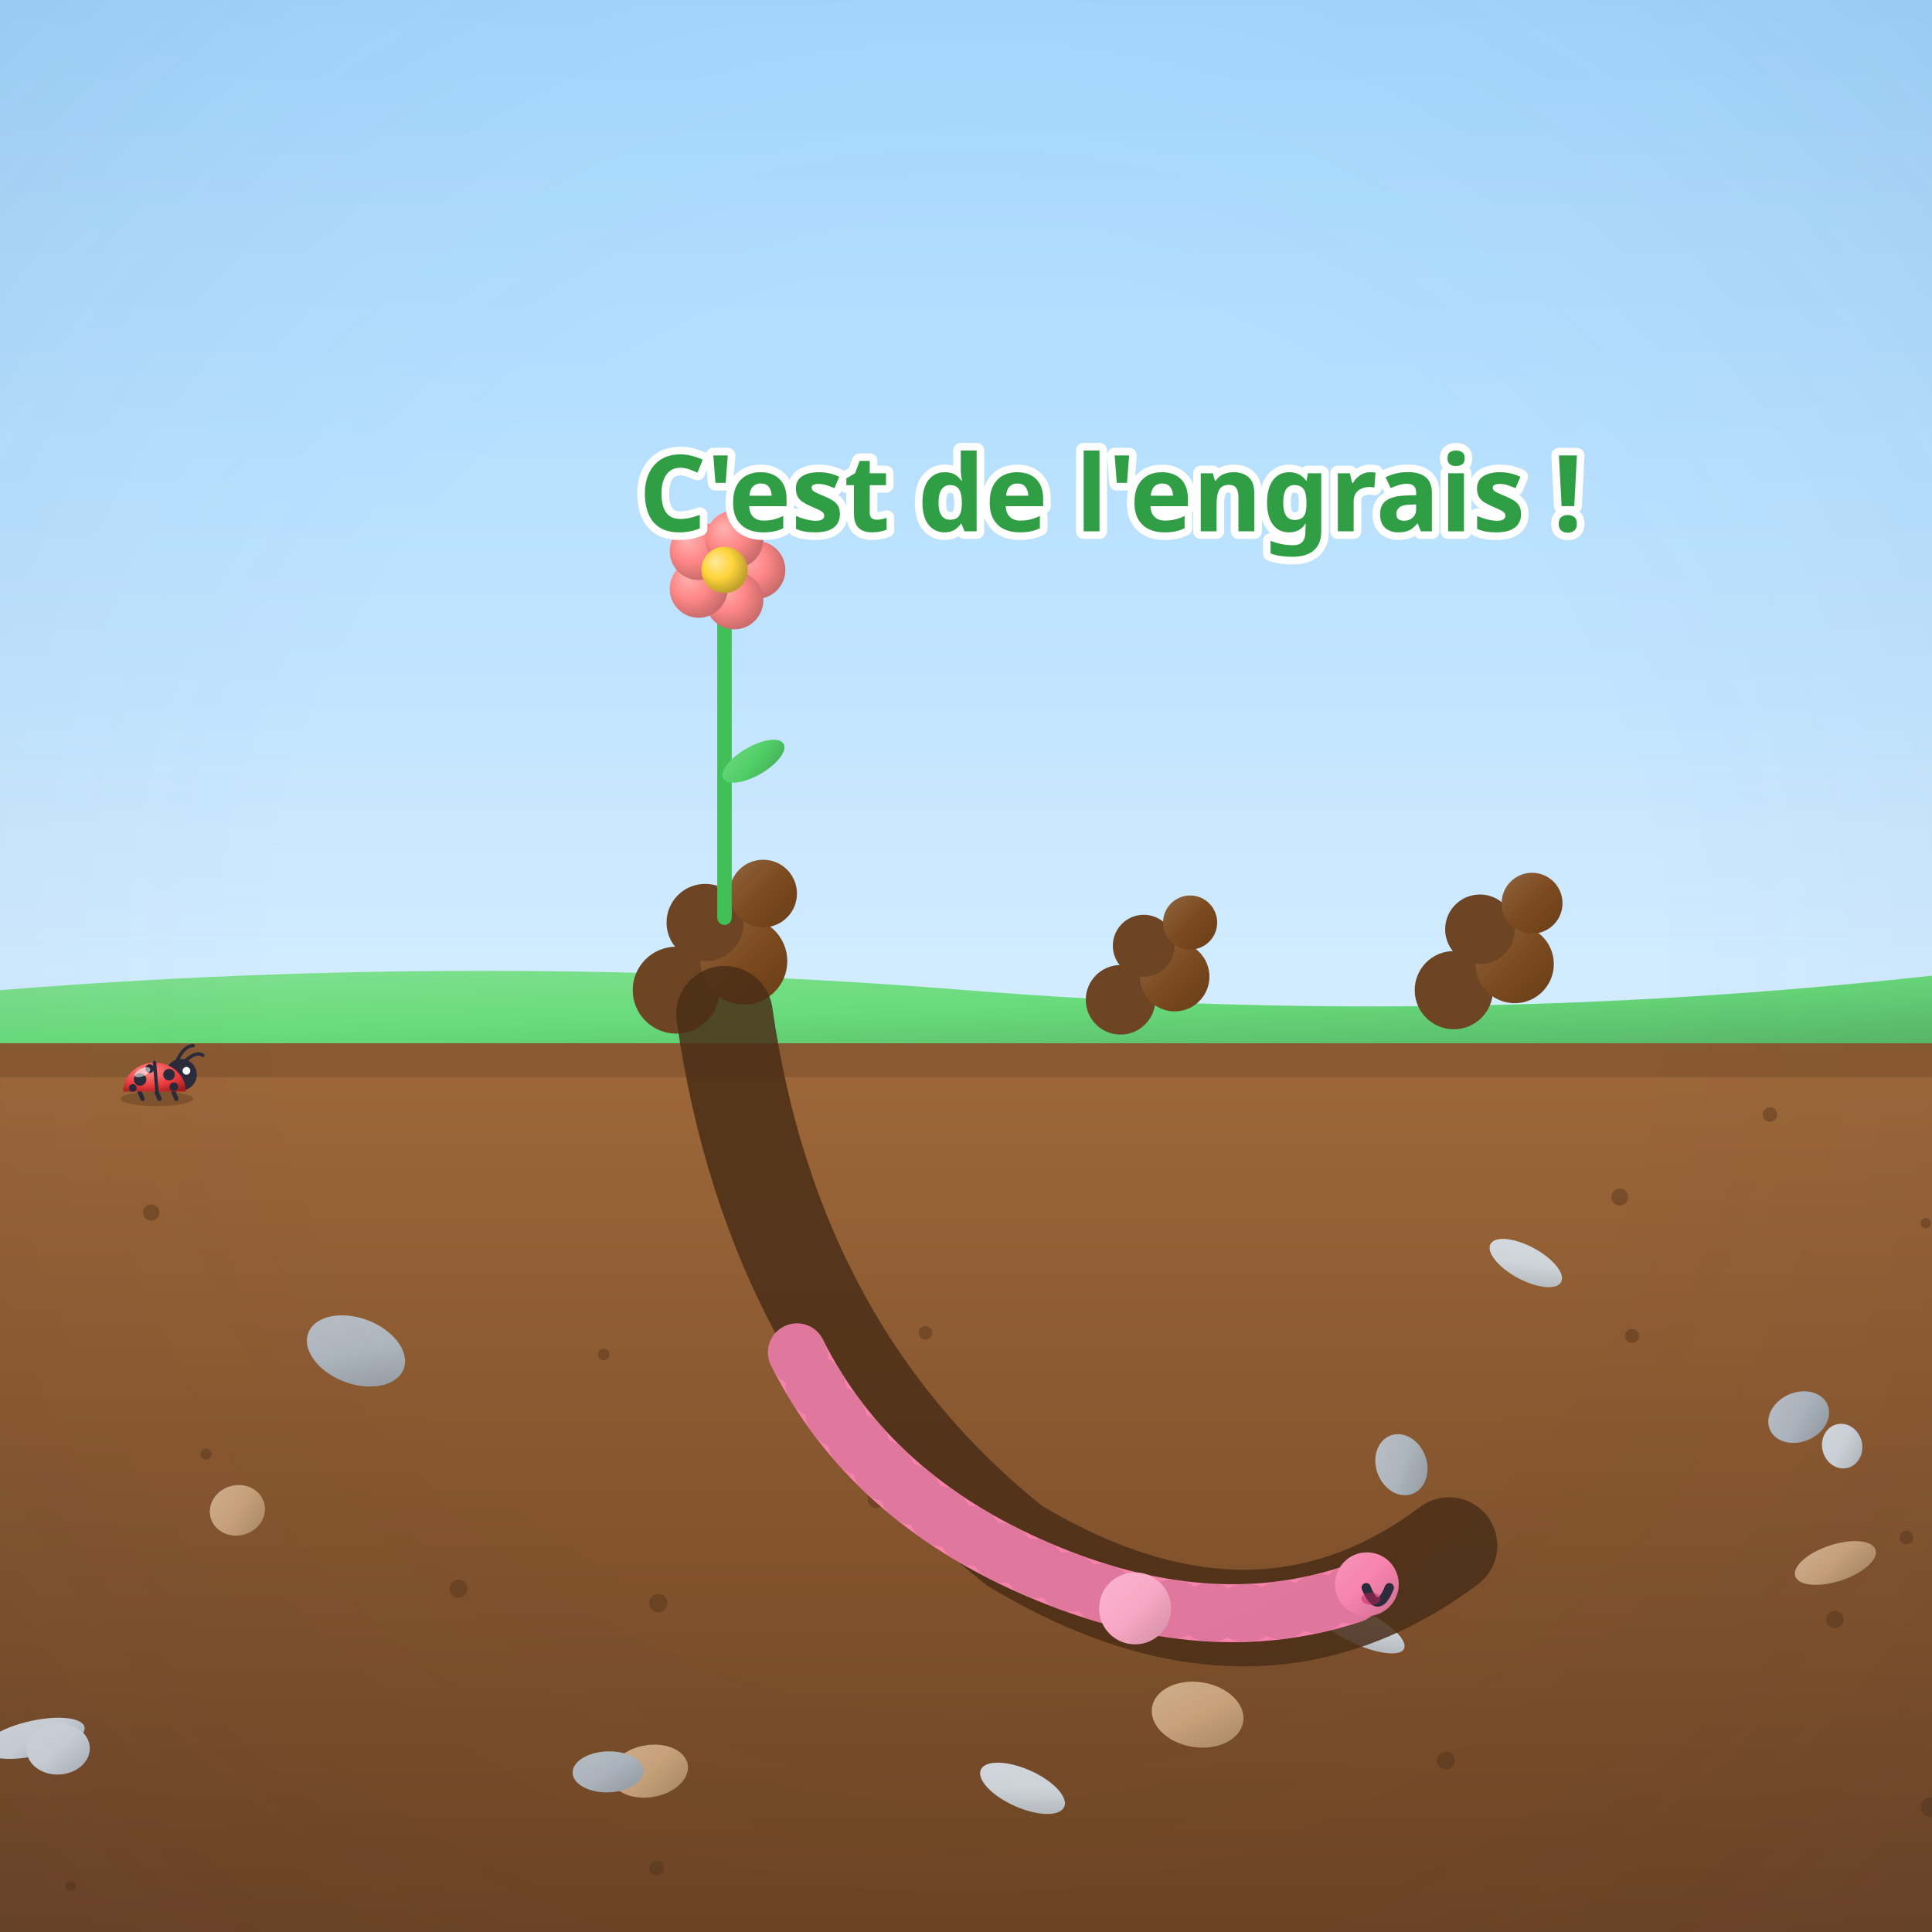
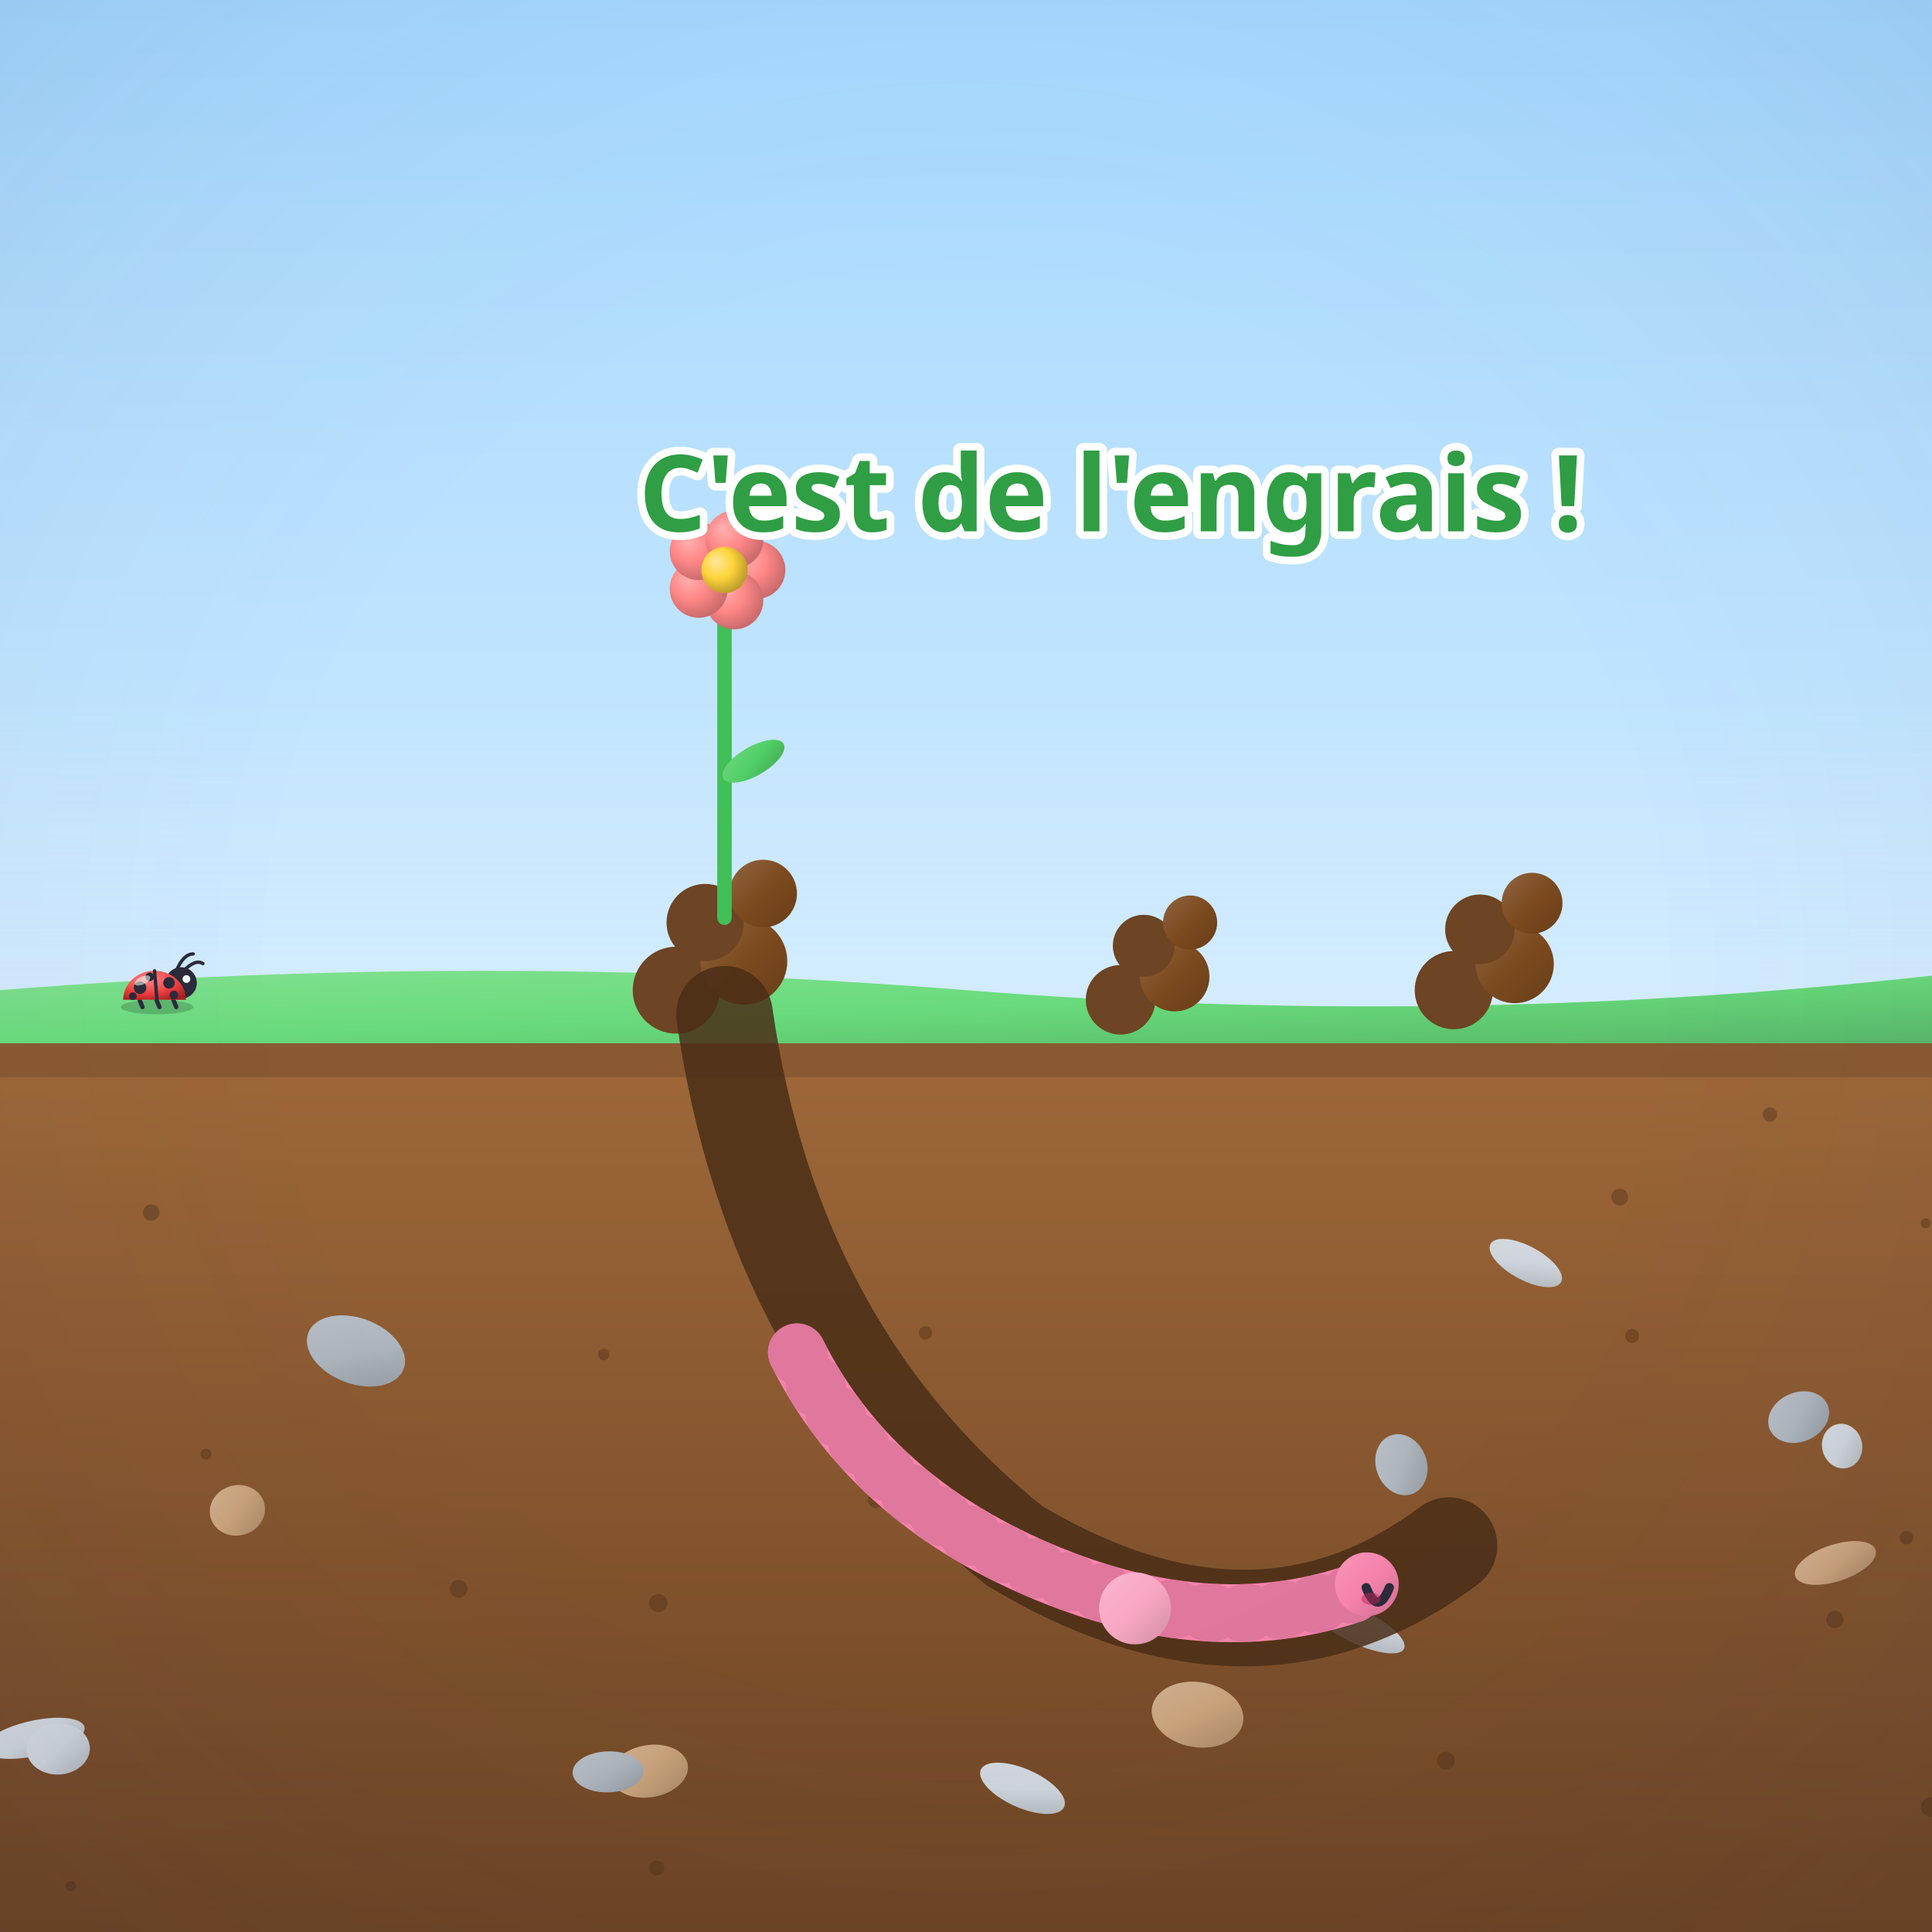
<svg xmlns="http://www.w3.org/2000/svg" viewBox="0 0 800 800" width="800" height="800">
  <defs>
    <linearGradient id="d12" x1="0" y1="0" x2="0" y2="1">
      <stop offset="0" stop-color="#a5d8ff" />
      <stop offset="0.5" stop-color="#cce9ff" />
      <stop offset="1" stop-color="#e7f5ff" />
    </linearGradient>
    <linearGradient id="d13" x1="0" y1="0" x2="0" y2="1">
      <stop offset="0" stop-color="#a0693a" />
      <stop offset="1" stop-color="#6d4424" />
    </linearGradient>
    <radialGradient id="vol0786585" cx="0.4" cy="0.3" r="0.8">
      <stop offset="0" stop-color="#ff8787" />
      <stop offset="0.6" stop-color="#f03e3e" />
      <stop offset="1" stop-color="#a61e1e" />
    </radialGradient>
    <radialGradient id="vol22f2924" cx="0.4" cy="0.4" r="0.6" fx="0.3" fy="0.3">
      <stop offset="0" stop-color="#ffe99d" />
      <stop offset="0.55" stop-color="#ffd43b" />
      <stop offset="1" stop-color="#bf9f2c" />
    </radialGradient>
    <linearGradient id="vol26081f4" x1="0" y1="0" x2="1" y2="1">
      <stop offset="0" stop-color="#f896b9" />
      <stop offset="0.5" stop-color="#f783ac" />
      <stop offset="1" stop-color="#cf6e90" />
    </linearGradient>
    <linearGradient id="vol40e19dd" x1="0" y1="0" x2="1" y2="1">
      <stop offset="0" stop-color="#906642" />
      <stop offset="0.5" stop-color="#7c4a1e" />
      <stop offset="1" stop-color="#683e19" />
    </linearGradient>
    <linearGradient id="vol5fa489a" x1="0" y1="0" x2="1" y2="1">
      <stop offset="0" stop-color="#f9b5cd" />
      <stop offset="0.5" stop-color="#f9a8c4" />
      <stop offset="1" stop-color="#d18da4" />
    </linearGradient>
    <linearGradient id="vol7ac0c66" x1="0" y1="0" x2="1" y2="1">
      <stop offset="0" stop-color="#bac0c7" />
      <stop offset="0.5" stop-color="#adb5bd" />
      <stop offset="1" stop-color="#91989e" />
    </linearGradient>
    <radialGradient id="vol8bda838" cx="0.5" cy="0.5" r="0.7">
      <stop offset="0.5" stop-color="#1c2a52" stop-opacity="0" />
      <stop offset="0.8" stop-color="#1c2a52" stop-opacity="0.036" />
      <stop offset="1" stop-color="#1c2a52" stop-opacity="0.08" />
    </radialGradient>
    <linearGradient id="vol904759d" x1="0" y1="0" x2="0" y2="1">
      <stop offset="0.35" stop-color="#f0f9ff" stop-opacity="0" />
      <stop offset="0.75" stop-color="#f0f9ff" stop-opacity="0.35" />
      <stop offset="1" stop-color="#f0f9ff" stop-opacity="0.1" />
    </linearGradient>
    <linearGradient id="vola1830b3" x1="0" y1="0" x2="1" y2="1">
      <stop offset="0" stop-color="#d5dadf" />
      <stop offset="0.5" stop-color="#ced4da" />
      <stop offset="1" stop-color="#adb2b7" />
    </linearGradient>
    <linearGradient id="volab51c64" x1="0" y1="0" x2="1" y2="1">
      <stop offset="0" stop-color="#d1b08f" />
      <stop offset="0.5" stop-color="#c9a27a" />
      <stop offset="1" stop-color="#a88866" />
    </linearGradient>
    <radialGradient id="volb09a5be" cx="0.4" cy="0.4" r="0.6" fx="0.3" fy="0.3">
      <stop offset="0" stop-color="#ffb1b1" />
      <stop offset="0.55" stop-color="#ff8787" />
      <stop offset="1" stop-color="#cc6c6c" />
    </radialGradient>
    <linearGradient id="vold24fdfb" x1="0" y1="0" x2="1" y2="1">
      <stop offset="0" stop-color="#81e090" />
      <stop offset="0.5" stop-color="#69db7c" />
      <stop offset="1" stop-color="#58b768" />
    </linearGradient>
    <linearGradient id="vole143ec3" x1="0" y1="0" x2="1" y2="1">
      <stop offset="0" stop-color="#6cd67e" />
      <stop offset="0.5" stop-color="#51cf66" />
      <stop offset="1" stop-color="#44ad55" />
    </linearGradient>
  </defs>
  <rect x="0" y="0" width="800" height="800" fill="url(#d12)" />
  <rect x="0" y="0" width="800" height="800" fill="url(#vol904759d)" />
  <rect x="0" y="420" width="800" height="380" fill="url(#d13)" />
  <path d="M 0 426 Q 200 412 400 426 T 800 420 L 800 446 L 0 446 Z" fill="#4a2e16" opacity="0.25" />
  <path d="M 0 410 Q 200 394 400 410 T 800 404 L 800 432 L 0 432 Z" fill="url(#vold24fdfb)" />
  <ellipse cx="495.9" cy="710" rx="19.1" ry="13.5" fill="url(#volab51c64)" transform="rotate(9.1 495.9 710)" />
  <ellipse cx="423.4" cy="740.5" rx="18.9" ry="8" fill="url(#vola1830b3)" transform="rotate(24.1 423.4 740.5)" />
  <ellipse cx="98.3" cy="625.4" rx="11.5" ry="10.4" fill="url(#volab51c64)" transform="rotate(-15 98.3 625.4)" />
  <ellipse cx="580.3" cy="606.5" rx="10.5" ry="12.9" fill="url(#vol7ac0c66)" transform="rotate(-20.4 580.3 606.5)" />
  <ellipse cx="631.8" cy="523" rx="16.6" ry="7" fill="url(#vola1830b3)" transform="rotate(28.3 631.8 523)" />
  <ellipse cx="14.1" cy="719.8" rx="21.4" ry="7.3" fill="url(#vola1830b3)" transform="rotate(-12.6 14.1 719.8)" />
  <ellipse cx="760" cy="647.2" rx="17.5" ry="7.6" fill="url(#volab51c64)" transform="rotate(-18.2 760 647.2)" />
  <ellipse cx="762.8" cy="598.8" rx="8.3" ry="9.3" fill="url(#vola1830b3)" transform="rotate(-14.2 762.8 598.8)" />
  <ellipse cx="268.8" cy="733.4" rx="16.2" ry="10.8" fill="url(#volab51c64)" transform="rotate(-9.7 268.8 733.4)" />
  <ellipse cx="251.8" cy="733.7" rx="14.7" ry="8.5" fill="url(#vol7ac0c66)" transform="rotate(-1.6 251.8 733.7)" />
  <ellipse cx="147.4" cy="559.4" rx="21.1" ry="13.6" fill="url(#vol7ac0c66)" transform="rotate(20.7 147.4 559.4)" />
  <ellipse cx="24.1" cy="724.2" rx="13.1" ry="10.6" fill="url(#vola1830b3)" transform="rotate(-2.8 24.1 724.2)" />
  <ellipse cx="562.1" cy="673.4" rx="21.4" ry="7" fill="url(#vola1830b3)" transform="rotate(25.8 562.1 673.4)" />
  <ellipse cx="744.8" cy="586.8" rx="13" ry="10.2" fill="url(#vol7ac0c66)" transform="rotate(-23.5 744.8 586.8)" />
  <circle cx="598.7" cy="729" r="3.7" fill="#4a2e16" opacity="0.4" />
  <circle cx="29.3" cy="781" r="2.2" fill="#4a2e16" opacity="0.4" />
  <circle cx="272.6" cy="663.8" r="3.8" fill="#4a2e16" opacity="0.4" />
  <circle cx="272" cy="773.5" r="3.1" fill="#4a2e16" opacity="0.4" />
  <circle cx="250" cy="560.9" r="2.4" fill="#4a2e16" opacity="0.4" />
  <circle cx="62.6" cy="502.1" r="3.4" fill="#4a2e16" opacity="0.4" />
  <circle cx="797.4" cy="506.5" r="2.1" fill="#4a2e16" opacity="0.4" />
  <circle cx="789.4" cy="636.7" r="2.8" fill="#4a2e16" opacity="0.4" />
  <circle cx="189.9" cy="657.9" r="3.7" fill="#4a2e16" opacity="0.4" />
  <circle cx="364.5" cy="597.6" r="2.1" fill="#4a2e16" opacity="0.4" />
  <circle cx="732.9" cy="461.5" r="3" fill="#4a2e16" opacity="0.4" />
  <circle cx="670.7" cy="495.7" r="3.5" fill="#4a2e16" opacity="0.4" />
  <circle cx="759.8" cy="670.6" r="3.6" fill="#4a2e16" opacity="0.4" />
  <circle cx="85.3" cy="602.1" r="2.3" fill="#4a2e16" opacity="0.4" />
  <circle cx="675.8" cy="553.2" r="2.9" fill="#4a2e16" opacity="0.4" />
  <circle cx="799.4" cy="748.3" r="4" fill="#4a2e16" opacity="0.4" />
  <circle cx="362.8" cy="620.9" r="3.5" fill="#4a2e16" opacity="0.4" />
  <circle cx="383.2" cy="551.9" r="2.8" fill="#4a2e16" opacity="0.4" />
  <g transform="translate(300 410) scale(2 2)">
    <circle cx="-10" cy="0" r="9" fill="#6d4424" />
    <circle cx="4" cy="-6" r="9" fill="url(#vol40e19dd)" />
    <circle cx="-4" cy="-14" r="8" fill="#6d4424" />
    <circle cx="8" cy="-20" r="7" fill="url(#vol40e19dd)" />
  </g>
  <g transform="translate(480 414) scale(1.6 1.6)">
    <circle cx="-10" cy="0" r="9" fill="#6d4424" />
    <circle cx="4" cy="-6" r="9" fill="url(#vol40e19dd)" />
    <circle cx="-4" cy="-14" r="8" fill="#6d4424" />
    <circle cx="8" cy="-20" r="7" fill="url(#vol40e19dd)" />
  </g>
  <g transform="translate(620 410) scale(1.8 1.8)">
    <circle cx="-10" cy="0" r="9" fill="#6d4424" />
    <circle cx="4" cy="-6" r="9" fill="url(#vol40e19dd)" />
    <circle cx="-4" cy="-14" r="8" fill="#6d4424" />
    <circle cx="8" cy="-20" r="7" fill="url(#vol40e19dd)" />
  </g>
  <path d="M 300 420 Q 320 560 420 640 Q 520 700 600 640" fill="none" stroke="#4a2e16" stroke-width="40" stroke-linecap="round" stroke-linejoin="round" opacity="0.85" />
  <g>
    <path d="M 330 560 Q 360 620 430 650 Q 500 680 560 660" fill="none" stroke="#f783ac" stroke-width="24" stroke-linecap="round" stroke-linejoin="round" />
    <path d="M 330 560 Q 360 620 430 650 Q 500 680 560 660" fill="none" stroke="#d16f92" stroke-width="24" stroke-linecap="round" stroke-linejoin="round" stroke-dasharray="2 13" opacity="0.6" />
    <circle cx="470" cy="666" r="14.9" fill="url(#vol5fa489a)" />
    <circle cx="566" cy="656" r="13.2" fill="url(#vol26081f4)" />
    <g transform="translate(570.5 657.4)">
      <path d="M -4.8 0 Q 0 12 4.8 0" fill="none" stroke="#2b2b3a" stroke-width="3.8" stroke-linecap="round" stroke-linejoin="round" />
    </g>
    <ellipse cx="567.7" cy="662" rx="4" ry="2.5" fill="#c2255c" opacity="0.5" />
  </g>
  <g transform="translate(300 380) scale(1.2 1.2)">
    <line x1="0" y1="0" x2="0" y2="-120" stroke="#40c057" stroke-width="5" stroke-linecap="round" />
    <ellipse cx="10" cy="-54" rx="12" ry="5" fill="url(#vole143ec3)" transform="rotate(-30 10 -54)" />
    <circle cx="11" cy="-120" r="10" fill="url(#volb09a5be)" />
    <circle cx="3.4" cy="-109.5" r="10" fill="url(#volb09a5be)" />
    <circle cx="-8.9" cy="-113.5" r="10" fill="url(#volb09a5be)" />
    <circle cx="-8.9" cy="-126.5" r="10" fill="url(#volb09a5be)" />
    <circle cx="3.4" cy="-130.5" r="10" fill="url(#volb09a5be)" />
    <circle cx="0" cy="-120" r="8" fill="url(#vol22f2924)" />
  </g>
  <text x="460" y="220" font-family="Fredoka, Andika, sans-serif" font-weight="700" font-size="44" text-anchor="middle" fill="#2f9e44" stroke="#fff" stroke-width="6.3" stroke-linejoin="round" paint-order="stroke">C'est de l'engrais !</text>
-   <g transform="translate(64 454)">
+   <g transform="translate(64 416)">
    <g data-relief="non">
      <ellipse cx="1" cy="1" rx="15" ry="3" fill="#000" opacity="0.18" />
      <line x1="-7" y1="-4" x2="-5" y2="1" stroke="#2b2b3a" stroke-width="1.8" stroke-linecap="round" />
      <line x1="0" y1="-4" x2="2" y2="1" stroke="#2b2b3a" stroke-width="1.8" stroke-linecap="round" />
      <line x1="7" y1="-4" x2="9" y2="1" stroke="#2b2b3a" stroke-width="1.8" stroke-linecap="round" />
      <circle cx="11" cy="-9" r="6.5" fill="#2b2b3a" />
      <circle cx="13.2" cy="-10.6" r="1.6" fill="#fff" />
      <path d="M 9 -14 Q 12 -21 16 -21 M 12 -14 Q 17 -19 20 -17" fill="none" stroke="#2b2b3a" stroke-width="1.4" stroke-linecap="round" stroke-linejoin="round" />
      <path d="M -13 -2 A 13 12 0 0 1 13 -2 Z" fill="url(#vol0786585)" />
      <line x1="0" y1="-14" x2="1" y2="-2" stroke="#2b2b3a" stroke-width="1.4" stroke-linecap="round" />
      <circle cx="-6" cy="-7" r="2.6" fill="#2b2b3a" />
      <circle cx="6" cy="-9" r="2.4" fill="#2b2b3a" />
      <circle cx="-2" cy="-11.5" r="1.8" fill="#2b2b3a" />
      <circle cx="8" cy="-4" r="1.8" fill="#2b2b3a" />
      <circle cx="-9" cy="-3.5" r="1.6" fill="#2b2b3a" />
      <ellipse cx="-5" cy="-10" rx="3.5" ry="1.6" fill="#fff" transform="rotate(-25 -5 -10)" opacity="0.55" />
    </g>
  </g>
  <g data-finition="oui">
    <rect x="0" y="0" width="800" height="800" fill="url(#vol8bda838)" />
  </g>
</svg>
